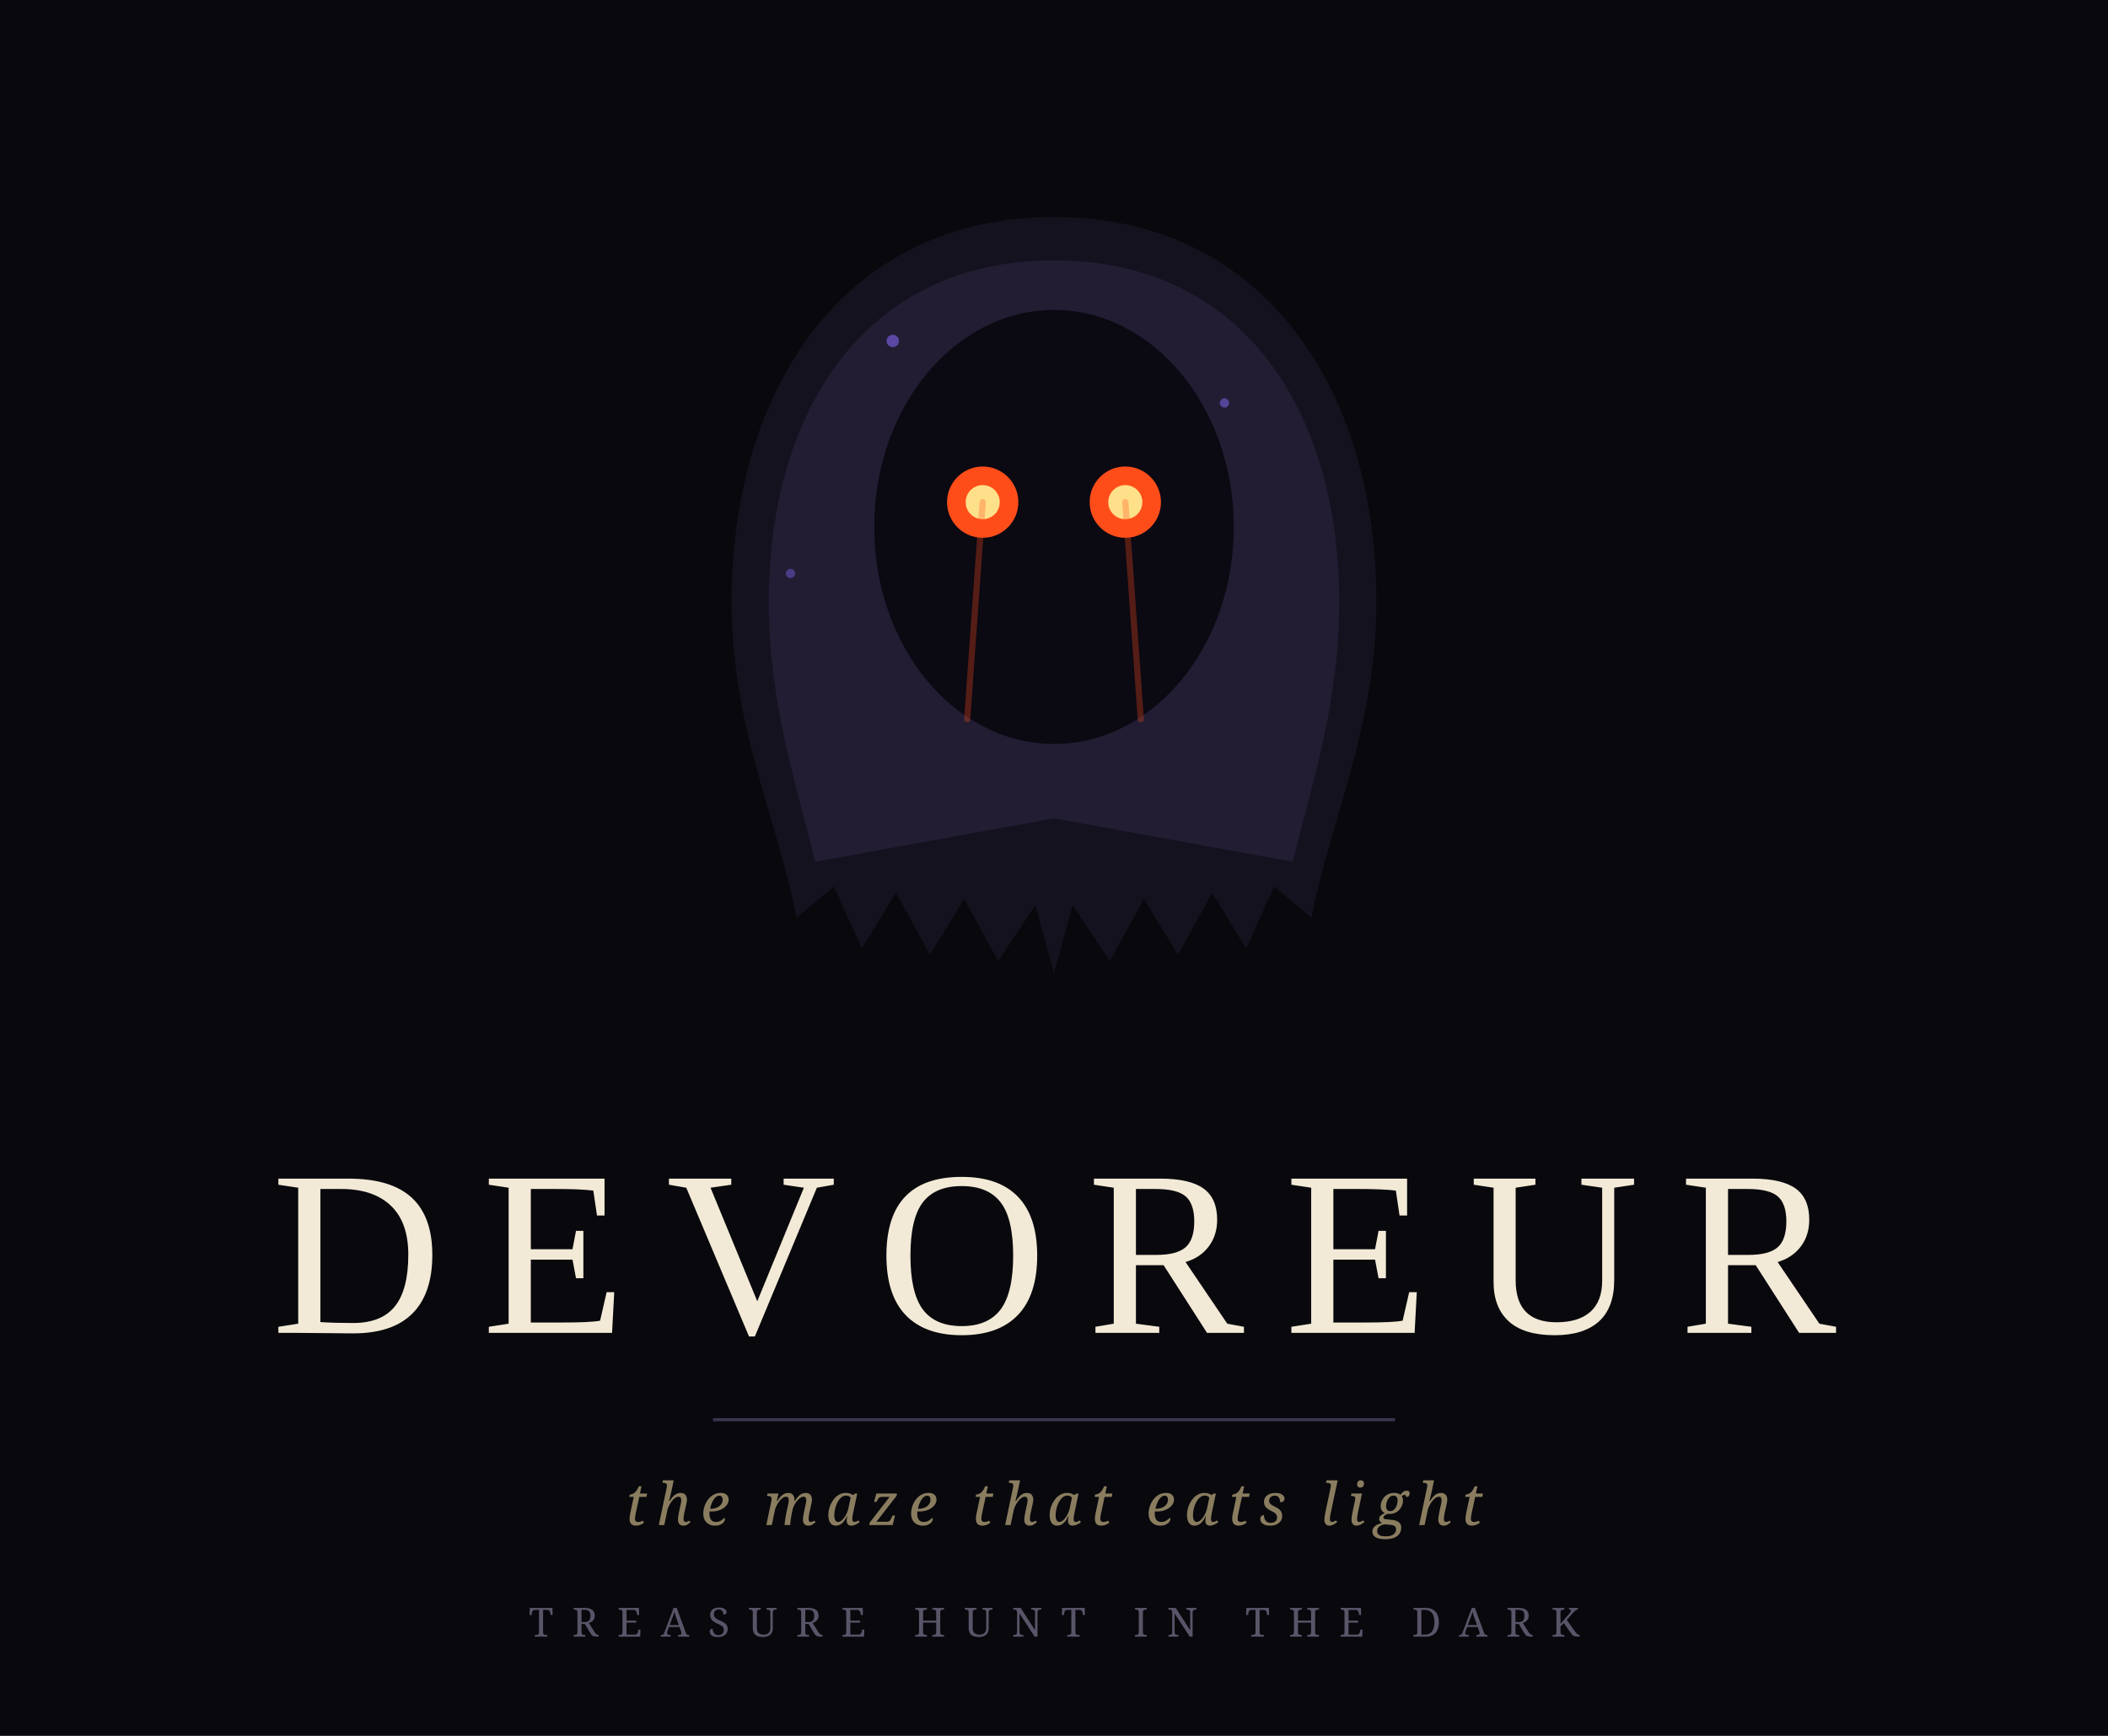
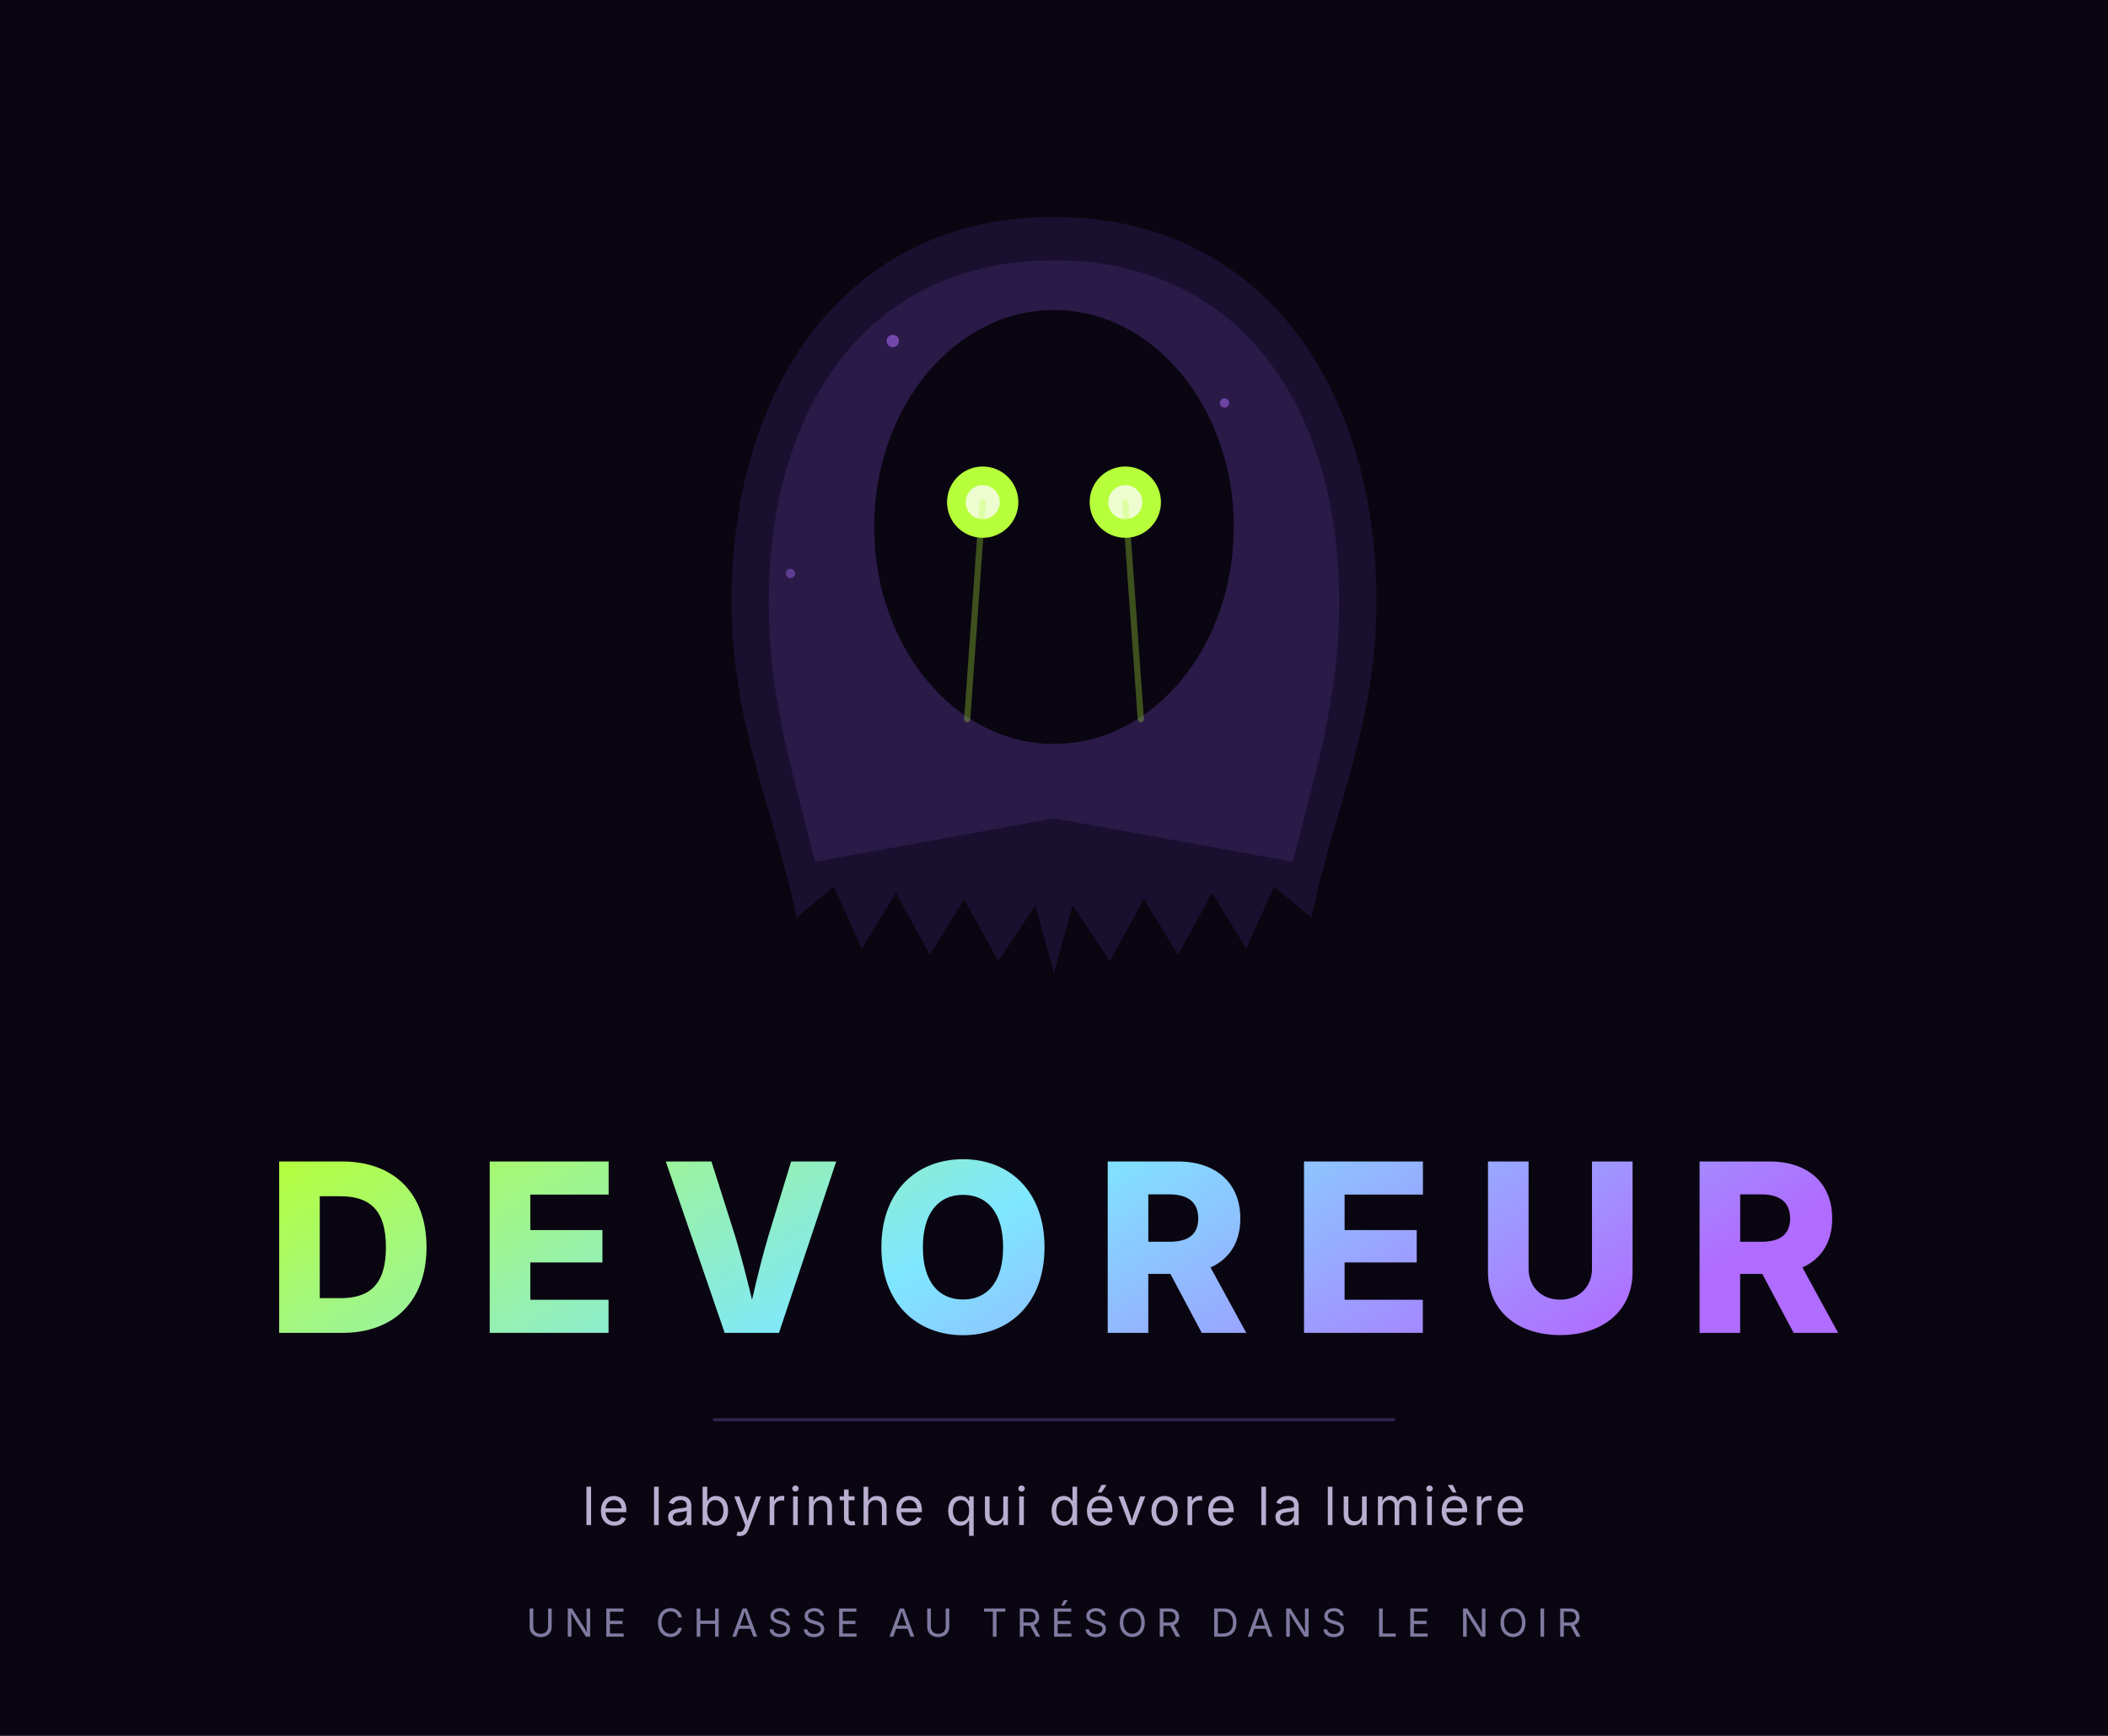
<svg xmlns="http://www.w3.org/2000/svg" width="680" height="560" viewBox="0 0 680 560" role="img">
-   <rect width="680" height="560" fill="#08080d" />
-   <path d="M 340 70  C 408 70 444 126 444 194  C 444 234 430 262 423 296  L 411 286 L 402 306 L 391 288 L 380 308 L 369 290 L 358 310 L 346 292 L 340 314  L 334 292 L 322 310 L 311 290 L 300 308 L 289 288 L 278 306 L 269 286 L 257 296  C 250 262 236 234 236 194  C 236 126 272 70 340 70 Z" fill="#15121f" />
-   <path d="M 340 84  C 402 84 432 134 432 194  C 432 226 424 250 417 278  L 340 264 L 263 278  C 256 250 248 226 248 194  C 248 134 278 84 340 84 Z" fill="#221d33" />
-   <ellipse cx="340" cy="170" rx="58" ry="70" fill="#0b0912" />
-   <circle cx="317" cy="162" r="11.5" fill="#ff4d1a" />
-   <circle cx="317" cy="162" r="5.5" fill="#ffe08a" />
-   <circle cx="363" cy="162" r="11.5" fill="#ff4d1a" />
-   <circle cx="363" cy="162" r="5.5" fill="#ffe08a" />
-   <path d="M 317 162 L 312 232" stroke="#ff4d1a" stroke-width="2" opacity="0.3" stroke-linecap="round" />
-   <path d="M 363 162 L 368 232" stroke="#ff4d1a" stroke-width="2" opacity="0.3" stroke-linecap="round" />
-   <circle cx="288" cy="110" r="2" fill="#8a6bff" opacity="0.55" />
-   <circle cx="395" cy="130" r="1.5" fill="#8a6bff" opacity="0.5" />
-   <circle cx="255" cy="185" r="1.5" fill="#8a6bff" opacity="0.4" />
-   <text x="340" y="430" text-anchor="middle" font-family="Georgia, 'Times New Roman', serif" font-size="76" fill="#f2ead6" letter-spacing="13">DEVOREUR</text>
-   <line x1="230" y1="458" x2="450" y2="458" stroke="#3a3450" stroke-width="1" />
-   <text x="340" y="492" text-anchor="middle" font-family="Georgia, serif" font-style="italic" font-size="19" fill="#8a7d5f" letter-spacing="3">the maze that eats light</text>
-   <text x="340" y="528" text-anchor="middle" font-family="Georgia, serif" font-size="13" fill="#5a5468" letter-spacing="6">TREASURE HUNT IN THE DARK</text>
+   <defs>
+     <linearGradient id="wm" x1="0" y1="0" x2="1" y2="0.18">
+       <stop offset="0" stop-color="#b6ff3a" />
+       <stop offset=".5" stop-color="#7fe7ff" />
+       <stop offset="1" stop-color="#b06bff" />
+     </linearGradient>
+   </defs>
+   <rect width="680" height="560" fill="#0a0611" />
+   <path d="M 340 70  C 408 70 444 126 444 194  C 444 234 430 262 423 296  L 411 286 L 402 306 L 391 288 L 380 308 L 369 290 L 358 310 L 346 292 L 340 314  L 334 292 L 322 310 L 311 290 L 300 308 L 289 288 L 278 306 L 269 286 L 257 296  C 250 262 236 234 236 194  C 236 126 272 70 340 70 Z" fill="#191030" />
+   <path d="M 340 84  C 402 84 432 134 432 194  C 432 226 424 250 417 278  L 340 264 L 263 278  C 256 250 248 226 248 194  C 248 134 278 84 340 84 Z" fill="#2a1a48" />
+   <ellipse cx="340" cy="170" rx="58" ry="70" fill="#0a0611" />
+   <circle cx="317" cy="162" r="11.5" fill="#b6ff3a" />
+   <circle cx="317" cy="162" r="5.5" fill="#eefdcf" />
+   <circle cx="363" cy="162" r="11.5" fill="#b6ff3a" />
+   <circle cx="363" cy="162" r="5.5" fill="#eefdcf" />
+   <path d="M 317 162 L 312 232" stroke="#b6ff3a" stroke-width="2" opacity="0.3" stroke-linecap="round" />
+   <path d="M 363 162 L 368 232" stroke="#b6ff3a" stroke-width="2" opacity="0.3" stroke-linecap="round" />
+   <circle cx="288" cy="110" r="2" fill="#b06bff" opacity="0.55" />
+   <circle cx="395" cy="130" r="1.5" fill="#b06bff" opacity="0.5" />
+   <circle cx="255" cy="185" r="1.5" fill="#b06bff" opacity="0.4" />
+   <text x="340" y="430" text-anchor="middle" font-family="system-ui,-apple-system,sans-serif" font-weight="800" font-size="76" fill="url(#wm)" letter-spacing="13">DEVOREUR</text>
+   <line x1="230" y1="458" x2="450" y2="458" stroke="#2e2450" stroke-width="1" />
+   <text x="340" y="492" text-anchor="middle" font-family="system-ui,-apple-system,sans-serif" font-size="17" fill="#b7aed0" letter-spacing="1">le labyrinthe qui dévore la lumière</text>
+   <text x="340" y="528" text-anchor="middle" font-family="system-ui,-apple-system,sans-serif" font-size="12.5" fill="#8079a0" letter-spacing="3">UNE CHASSE AU TRÉSOR DANS LE NOIR</text>
</svg>
